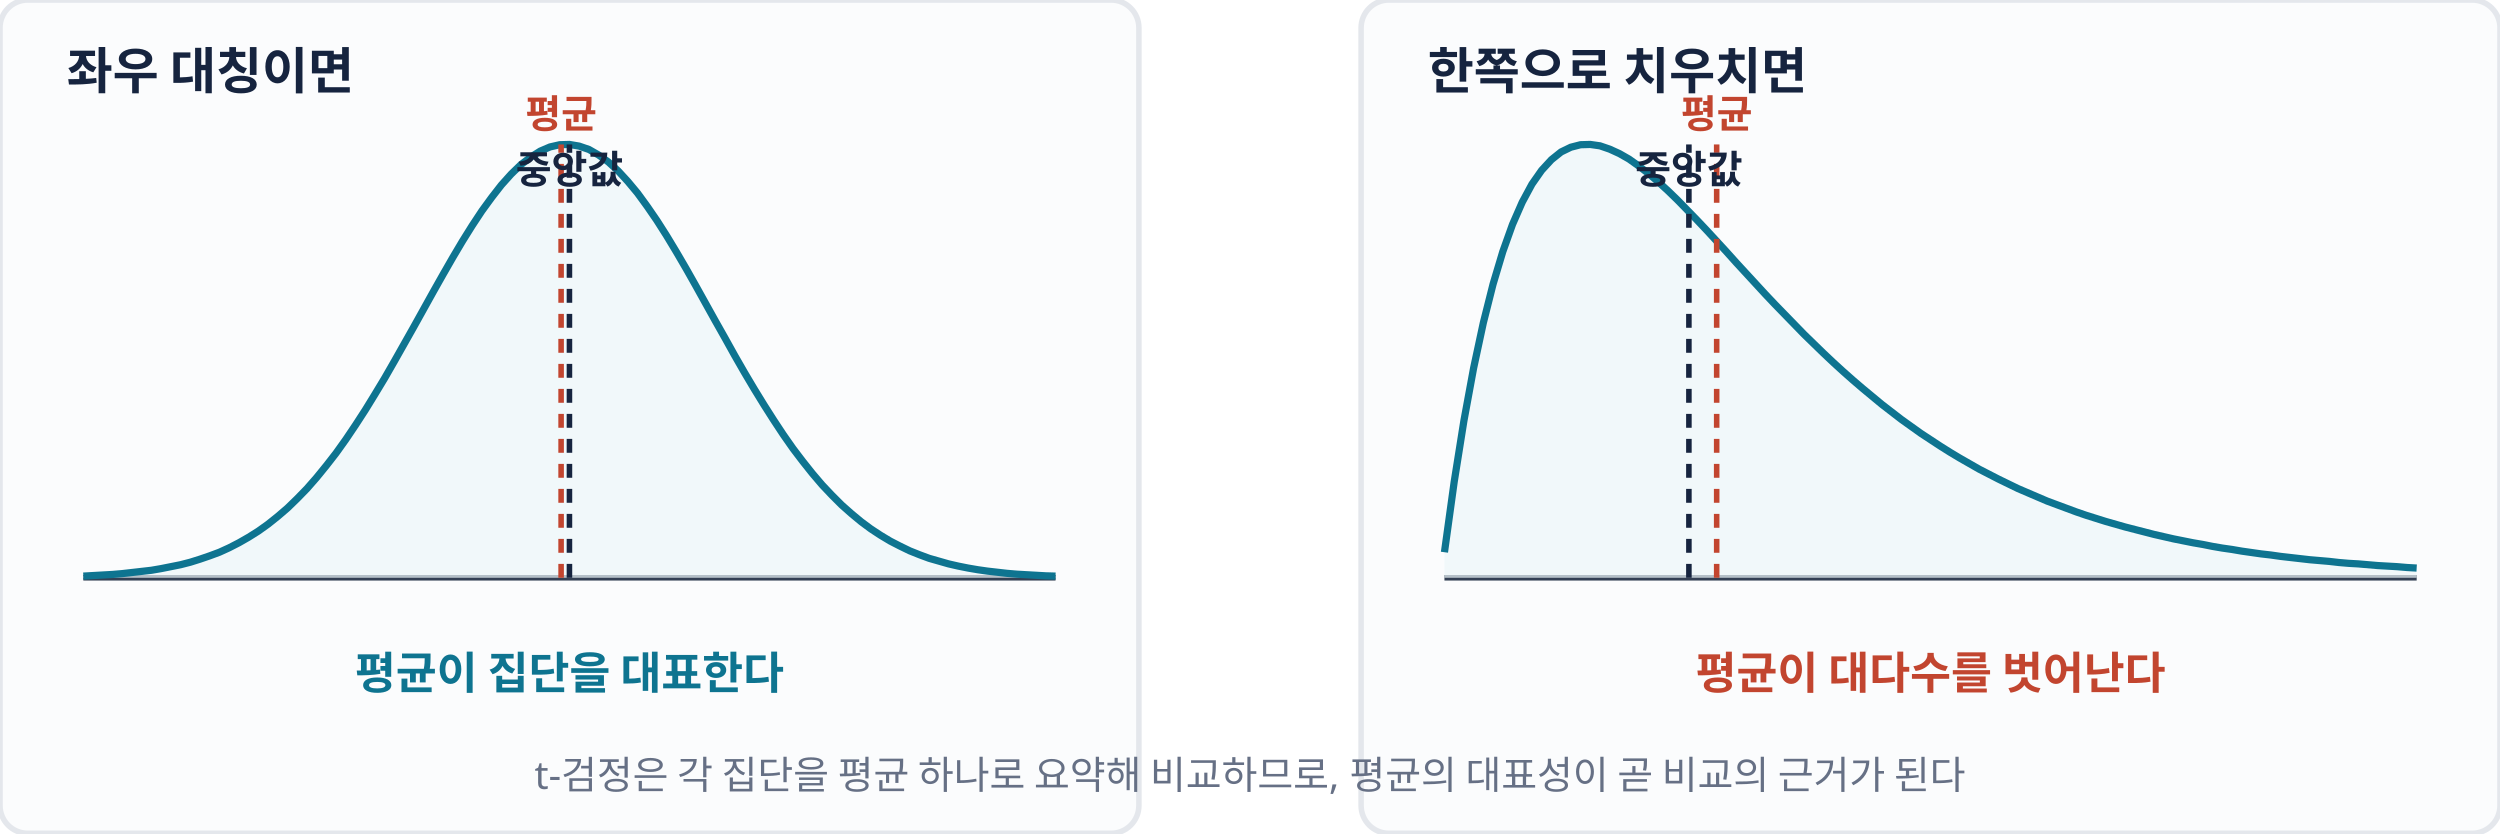
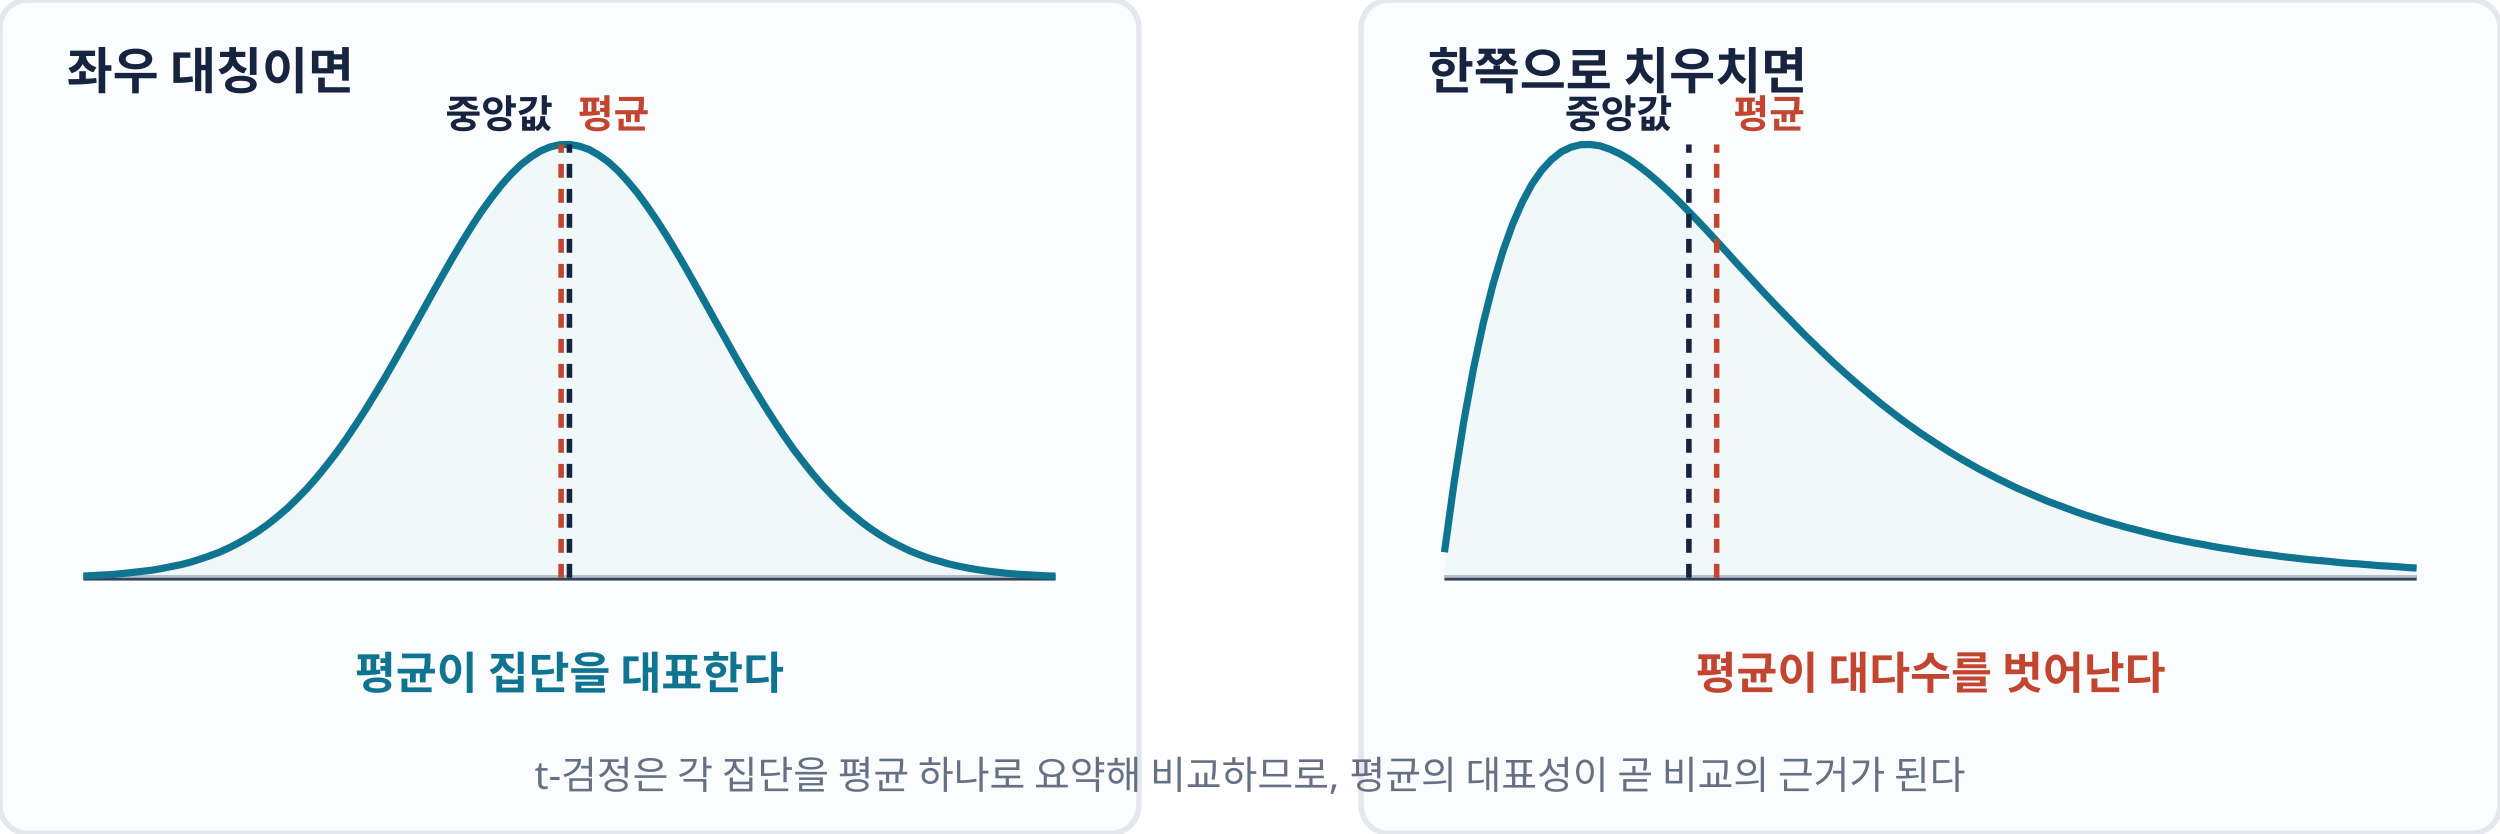
<svg xmlns="http://www.w3.org/2000/svg" viewBox="0 0 900 300" font-family="Pretendard, sans-serif">
  <rect x="0" y="0" width="410" height="300" rx="10" fill="#FBFCFD" stroke="#E4E7EC" stroke-width="2" />
  <text x="24" y="32" font-size="18" font-weight="800" fill="#16243F">좌우 대칭이면</text>
  <path d="M30,208 L380,208" stroke="#344054" stroke-width="2" />
  <path d="M30.0,207.4 L33.5,207.2 L37.0,207.0 L40.5,206.8 L44.0,206.5 L47.5,206.1 L51.0,205.7 L54.5,205.3 L58.0,204.7 L61.5,204.0 L65.0,203.3 L68.5,202.4 L72.0,201.3 L75.5,200.1 L79.0,198.8 L82.5,197.2 L86.0,195.4 L89.5,193.4 L93.0,191.2 L96.5,188.7 L100.0,185.9 L103.5,182.9 L107.0,179.5 L110.5,175.9 L114.0,171.9 L117.5,167.6 L121.0,163.1 L124.5,158.2 L128.0,153.0 L131.5,147.6 L135.0,141.9 L138.5,136.1 L142.0,130.0 L145.5,123.8 L149.0,117.6 L152.5,111.3 L156.0,105.0 L159.5,98.8 L163.0,92.7 L166.5,86.8 L170.0,81.2 L173.5,75.9 L177.0,71.1 L180.5,66.6 L184.0,62.7 L187.5,59.3 L191.0,56.6 L194.5,54.4 L198.0,52.9 L201.5,52.1 L205.0,52.0 L208.5,52.6 L212.0,53.8 L215.5,55.8 L219.0,58.3 L222.5,61.5 L226.0,65.3 L229.5,69.5 L233.0,74.3 L236.5,79.4 L240.0,84.9 L243.5,90.7 L247.0,96.7 L250.5,102.9 L254.0,109.2 L257.5,115.5 L261.0,121.7 L264.5,128.0 L268.0,134.1 L271.5,140.0 L275.0,145.7 L278.5,151.2 L282.0,156.5 L285.5,161.5 L289.0,166.1 L292.5,170.5 L296.0,174.6 L299.5,178.3 L303.0,181.8 L306.5,184.9 L310.0,187.8 L313.5,190.4 L317.0,192.7 L320.5,194.8 L324.0,196.6 L327.5,198.3 L331.0,199.7 L334.5,201.0 L338.0,202.0 L341.5,203.0 L345.0,203.8 L348.5,204.5 L352.0,205.1 L355.5,205.6 L359.0,206.0 L362.5,206.4 L366.0,206.7 L369.5,206.9 L373.0,207.1 L376.5,207.3 L380.0,207.4 L380,208 L30,208 Z" fill="#ECF7F9" opacity=".7" />
  <path d="M30.0,207.4 L33.5,207.2 L37.0,207.0 L40.5,206.8 L44.0,206.5 L47.5,206.1 L51.0,205.7 L54.5,205.3 L58.0,204.7 L61.5,204.0 L65.0,203.3 L68.5,202.4 L72.0,201.3 L75.5,200.1 L79.0,198.8 L82.5,197.2 L86.0,195.4 L89.5,193.4 L93.0,191.2 L96.5,188.7 L100.0,185.9 L103.5,182.9 L107.0,179.5 L110.5,175.9 L114.0,171.9 L117.5,167.6 L121.0,163.1 L124.5,158.2 L128.0,153.0 L131.5,147.6 L135.0,141.9 L138.5,136.1 L142.0,130.0 L145.5,123.8 L149.0,117.6 L152.5,111.3 L156.0,105.0 L159.5,98.8 L163.0,92.7 L166.5,86.8 L170.0,81.2 L173.5,75.9 L177.0,71.1 L180.5,66.6 L184.0,62.7 L187.5,59.3 L191.0,56.6 L194.5,54.4 L198.0,52.9 L201.5,52.1 L205.0,52.0 L208.5,52.6 L212.0,53.8 L215.5,55.8 L219.0,58.3 L222.5,61.5 L226.0,65.3 L229.5,69.5 L233.0,74.3 L236.5,79.4 L240.0,84.9 L243.5,90.7 L247.0,96.7 L250.5,102.9 L254.0,109.2 L257.5,115.5 L261.0,121.7 L264.5,128.0 L268.0,134.1 L271.5,140.0 L275.0,145.7 L278.5,151.2 L282.0,156.5 L285.5,161.5 L289.0,166.1 L292.5,170.5 L296.0,174.6 L299.5,178.3 L303.0,181.8 L306.5,184.9 L310.0,187.8 L313.5,190.4 L317.0,192.7 L320.5,194.8 L324.0,196.6 L327.5,198.3 L331.0,199.7 L334.5,201.0 L338.0,202.0 L341.5,203.0 L345.0,203.8 L348.5,204.5 L352.0,205.1 L355.5,205.6 L359.0,206.0 L362.5,206.4 L366.0,206.7 L369.5,206.9 L373.0,207.1 L376.5,207.3 L380.0,207.4" fill="none" stroke="#0E7490" stroke-width="2.6" />
+   <path d="M205,208 L205,52" stroke="#16243F" stroke-width="2" stroke-dasharray="5 4" />
+   <text x="199" y="46" font-size="14" font-weight="700" fill="#16243F" text-anchor="end">중앙값</text>
  <path d="M202,208 L202,52" stroke="#C2452F" stroke-width="2" stroke-dasharray="5 4" />
-   <text x="202" y="46" font-size="14" font-weight="700" fill="#C2452F" text-anchor="middle">평균</text>
-   <path d="M205,208 L205,52" stroke="#16243F" stroke-width="2" stroke-dasharray="5 4" />
-   <text x="205" y="66" font-size="14" font-weight="700" fill="#16243F" text-anchor="middle">중앙값</text>
+   <text x="208" y="46" font-size="14" font-weight="700" fill="#C2452F" text-anchor="start">평균</text>
  <text x="205" y="248" font-size="16" font-weight="800" fill="#0E7490" text-anchor="middle">평균이 집단을 대표한다</text>
  <rect x="490" y="0" width="410" height="300" rx="10" fill="#FBFCFD" stroke="#E4E7EC" stroke-width="2" />
  <text x="514" y="32" font-size="18" font-weight="800" fill="#16243F">한쪽으로 치우치면</text>
  <path d="M520,208 L870,208" stroke="#344054" stroke-width="2" />
  <path d="M520.0,198.8 L523.5,173.5 L527.0,151.5 L530.5,132.5 L534.0,116.2 L537.5,102.3 L541.0,90.6 L544.5,80.8 L548.0,72.8 L551.5,66.3 L555.0,61.3 L558.5,57.5 L562.0,54.7 L565.5,53.0 L569.0,52.1 L572.5,52.0 L576.0,52.5 L579.5,53.7 L583.0,55.3 L586.5,57.3 L590.0,59.8 L593.5,62.5 L597.0,65.5 L600.5,68.7 L604.0,72.1 L607.5,75.7 L611.0,79.3 L614.5,83.0 L618.0,86.8 L621.5,90.6 L625.0,94.5 L628.5,98.3 L632.0,102.1 L635.5,105.9 L639.0,109.6 L642.5,113.2 L646.0,116.8 L649.5,120.4 L653.0,123.8 L656.5,127.2 L660.0,130.5 L663.5,133.7 L667.0,136.8 L670.5,139.8 L674.0,142.7 L677.5,145.6 L681.0,148.3 L684.5,151.0 L688.0,153.5 L691.5,156.0 L695.0,158.3 L698.5,160.6 L702.0,162.8 L705.5,164.9 L709.0,166.9 L712.5,168.9 L716.0,170.7 L719.5,172.5 L723.0,174.2 L726.5,175.9 L730.0,177.4 L733.5,178.9 L737.0,180.4 L740.5,181.7 L744.0,183.0 L747.5,184.3 L751.0,185.5 L754.5,186.6 L758.0,187.7 L761.5,188.7 L765.0,189.7 L768.5,190.6 L772.0,191.5 L775.5,192.4 L779.0,193.2 L782.5,194.0 L786.0,194.7 L789.5,195.4 L793.0,196.0 L796.5,196.7 L800.0,197.3 L803.5,197.8 L807.0,198.4 L810.5,198.9 L814.0,199.4 L817.5,199.8 L821.0,200.3 L824.5,200.7 L828.0,201.1 L831.5,201.5 L835.0,201.8 L838.5,202.1 L842.0,202.5 L845.5,202.8 L849.0,203.0 L852.5,203.3 L856.0,203.6 L859.5,203.8 L863.0,204.0 L866.5,204.3 L870.0,204.5 L870,208 L520,208 Z" fill="#ECF7F9" opacity=".7" />
  <path d="M520.0,198.8 L523.5,173.5 L527.0,151.5 L530.5,132.5 L534.0,116.2 L537.5,102.3 L541.0,90.6 L544.5,80.8 L548.0,72.8 L551.5,66.3 L555.0,61.3 L558.5,57.5 L562.0,54.7 L565.5,53.0 L569.0,52.1 L572.5,52.0 L576.0,52.5 L579.5,53.7 L583.0,55.3 L586.5,57.3 L590.0,59.8 L593.5,62.5 L597.0,65.5 L600.5,68.7 L604.0,72.1 L607.5,75.7 L611.0,79.3 L614.5,83.0 L618.0,86.8 L621.5,90.6 L625.0,94.5 L628.5,98.3 L632.0,102.1 L635.5,105.9 L639.0,109.6 L642.5,113.2 L646.0,116.8 L649.5,120.4 L653.0,123.8 L656.5,127.2 L660.0,130.5 L663.5,133.7 L667.0,136.8 L670.5,139.8 L674.0,142.7 L677.5,145.6 L681.0,148.3 L684.5,151.0 L688.0,153.5 L691.5,156.0 L695.0,158.3 L698.5,160.6 L702.0,162.8 L705.5,164.9 L709.0,166.9 L712.5,168.9 L716.0,170.7 L719.5,172.5 L723.0,174.2 L726.5,175.9 L730.0,177.4 L733.5,178.9 L737.0,180.4 L740.5,181.7 L744.0,183.0 L747.5,184.3 L751.0,185.5 L754.5,186.6 L758.0,187.7 L761.5,188.7 L765.0,189.7 L768.5,190.6 L772.0,191.5 L775.5,192.4 L779.0,193.2 L782.5,194.0 L786.0,194.7 L789.5,195.4 L793.0,196.0 L796.5,196.7 L800.0,197.3 L803.5,197.8 L807.0,198.4 L810.5,198.9 L814.0,199.4 L817.5,199.8 L821.0,200.3 L824.5,200.7 L828.0,201.1 L831.5,201.5 L835.0,201.8 L838.5,202.1 L842.0,202.5 L845.5,202.8 L849.0,203.0 L852.5,203.3 L856.0,203.6 L859.5,203.8 L863.0,204.0 L866.5,204.3 L870.0,204.5" fill="none" stroke="#0E7490" stroke-width="2.6" />
+   <path d="M608,208 L608,52" stroke="#16243F" stroke-width="2" stroke-dasharray="5 4" />
+   <text x="602" y="46" font-size="14" font-weight="700" fill="#16243F" text-anchor="end">중앙값</text>
  <path d="M618,208 L618,52" stroke="#C2452F" stroke-width="2" stroke-dasharray="5 4" />
-   <text x="618" y="46" font-size="14" font-weight="700" fill="#C2452F" text-anchor="middle">평균</text>
-   <path d="M608,208 L608,52" stroke="#16243F" stroke-width="2" stroke-dasharray="5 4" />
-   <text x="608" y="66" font-size="14" font-weight="700" fill="#16243F" text-anchor="middle">중앙값</text>
+   <text x="624" y="46" font-size="14" font-weight="700" fill="#C2452F" text-anchor="start">평균</text>
  <text x="695" y="248" font-size="16" font-weight="800" fill="#C2452F" text-anchor="middle">평균이 대다수를 벗어난다</text>
  <text x="450" y="284" font-size="14" fill="#667085" text-anchor="middle">t-검정은 각 집단을 평균 하나로 요약해 비교하므로, 평균의 대표성이 곧 비교의 근거가 된다</text>
</svg>
